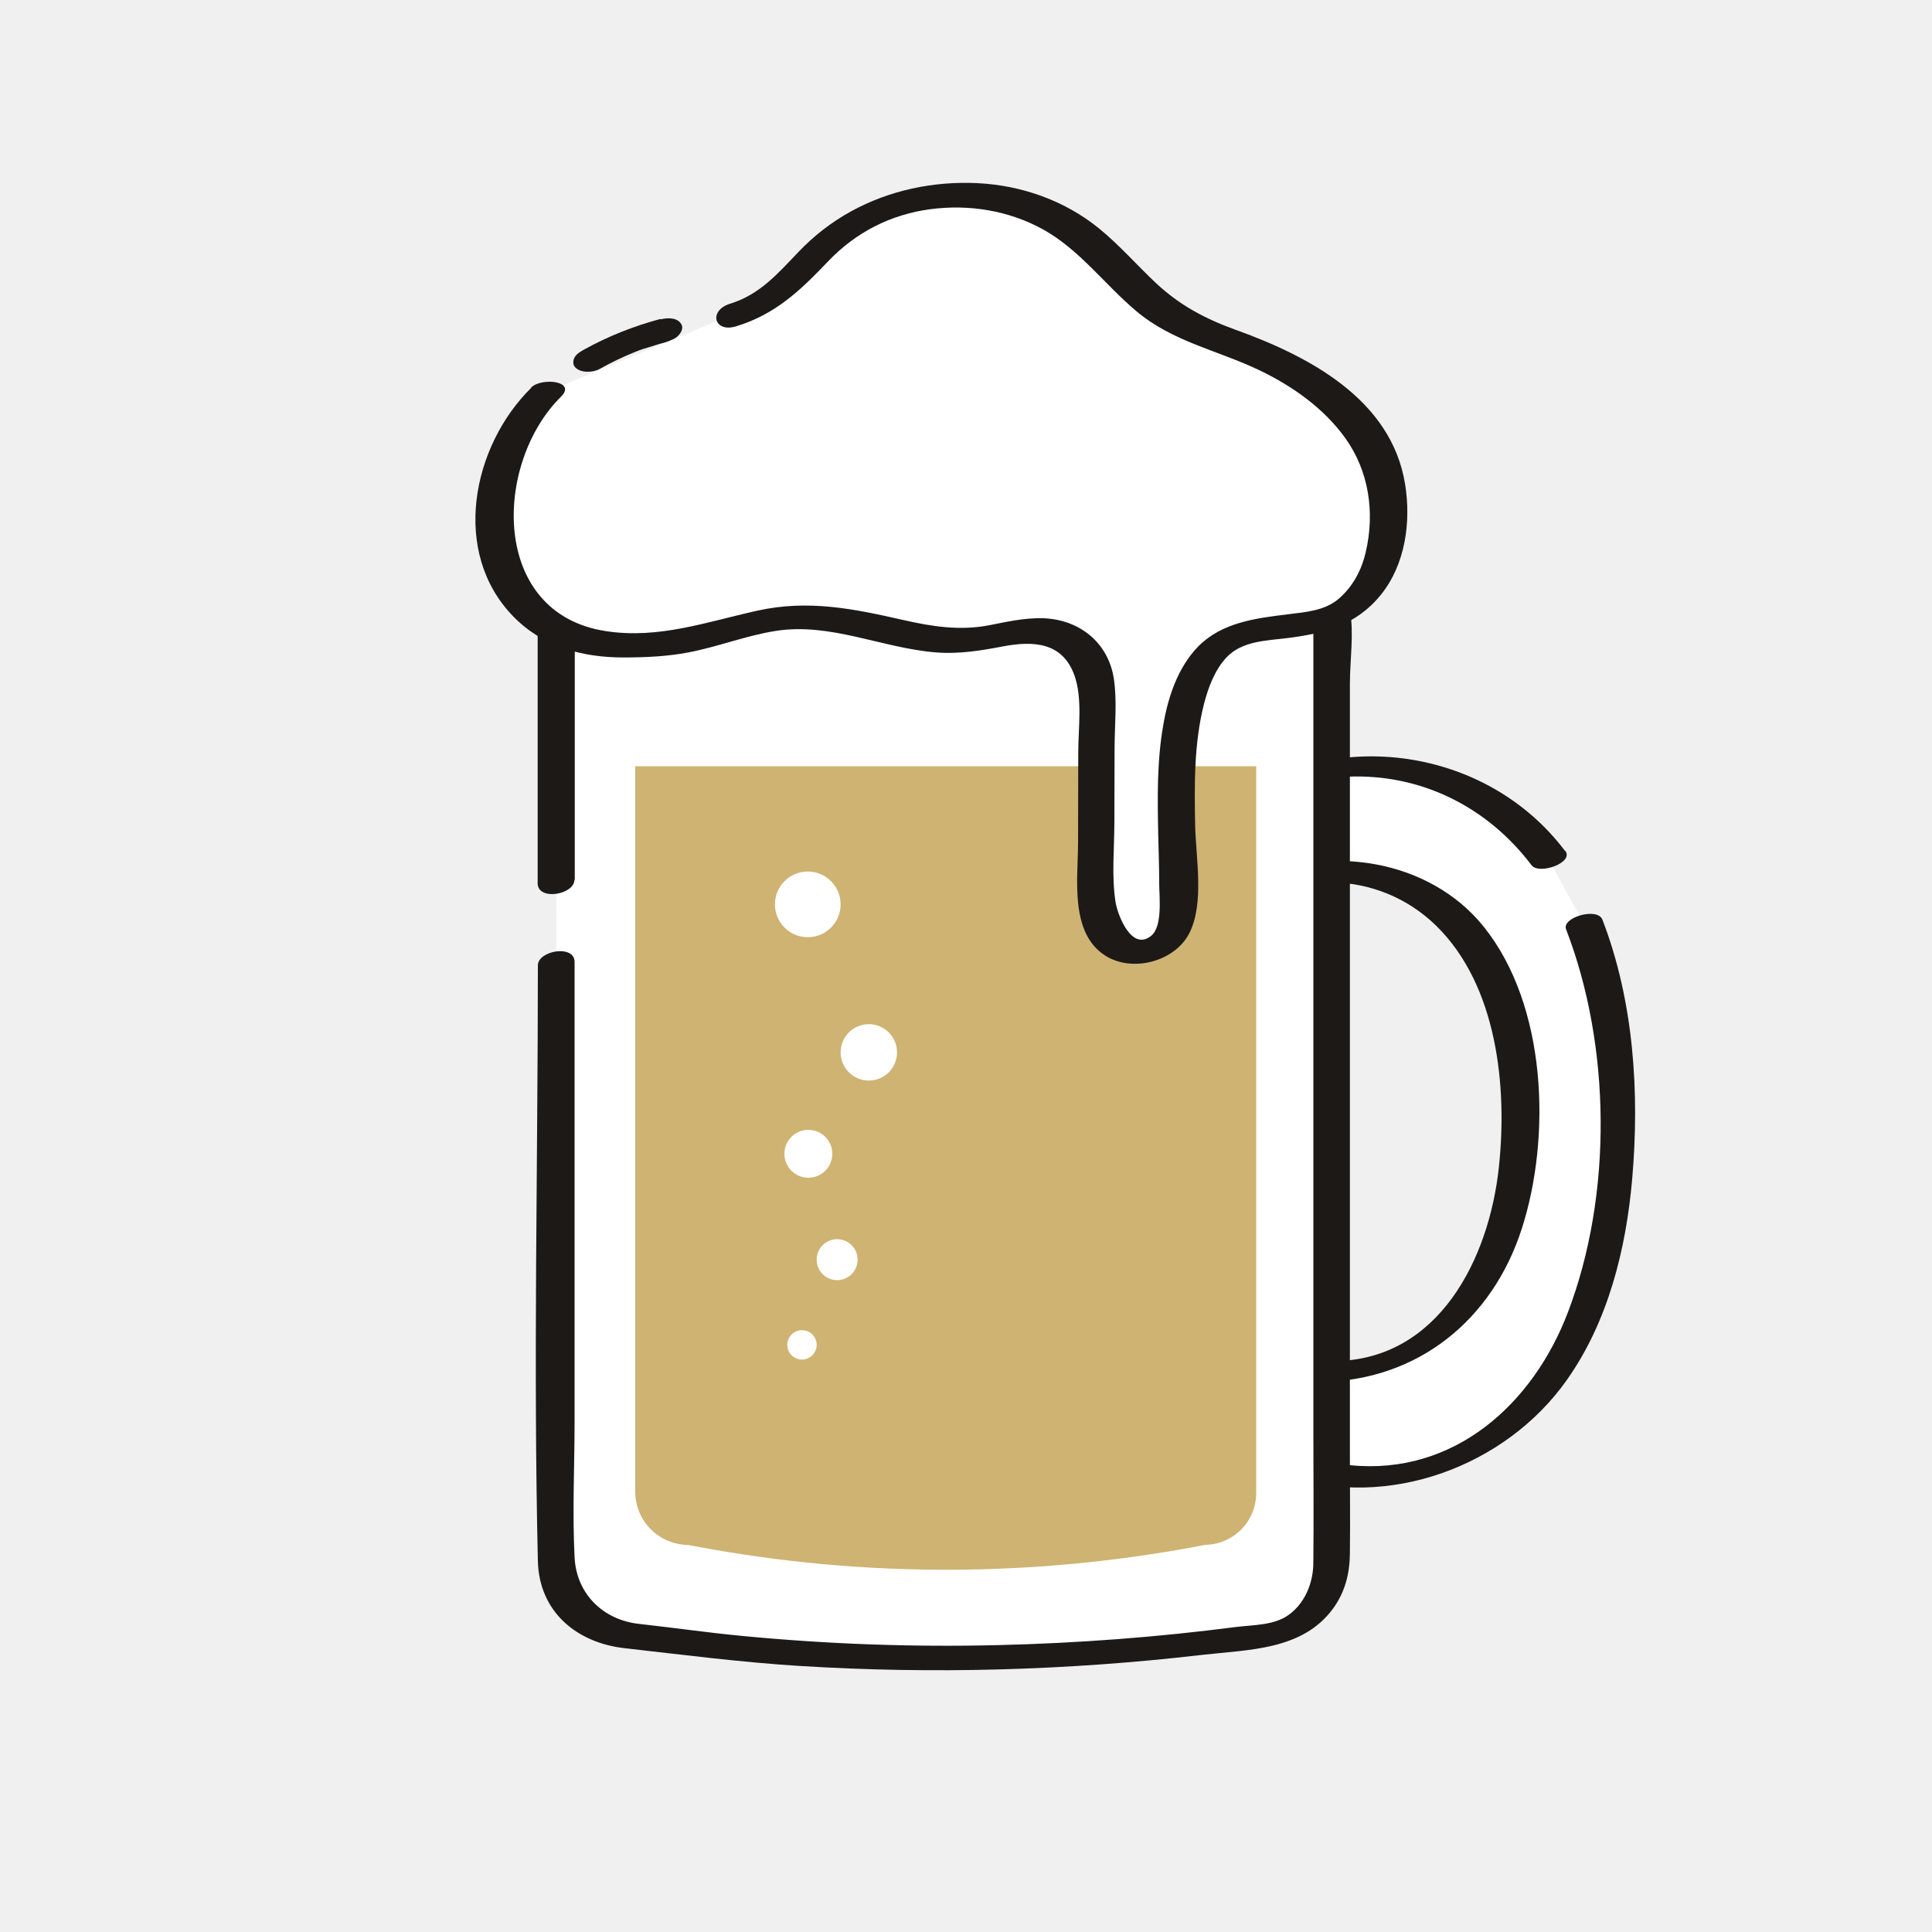
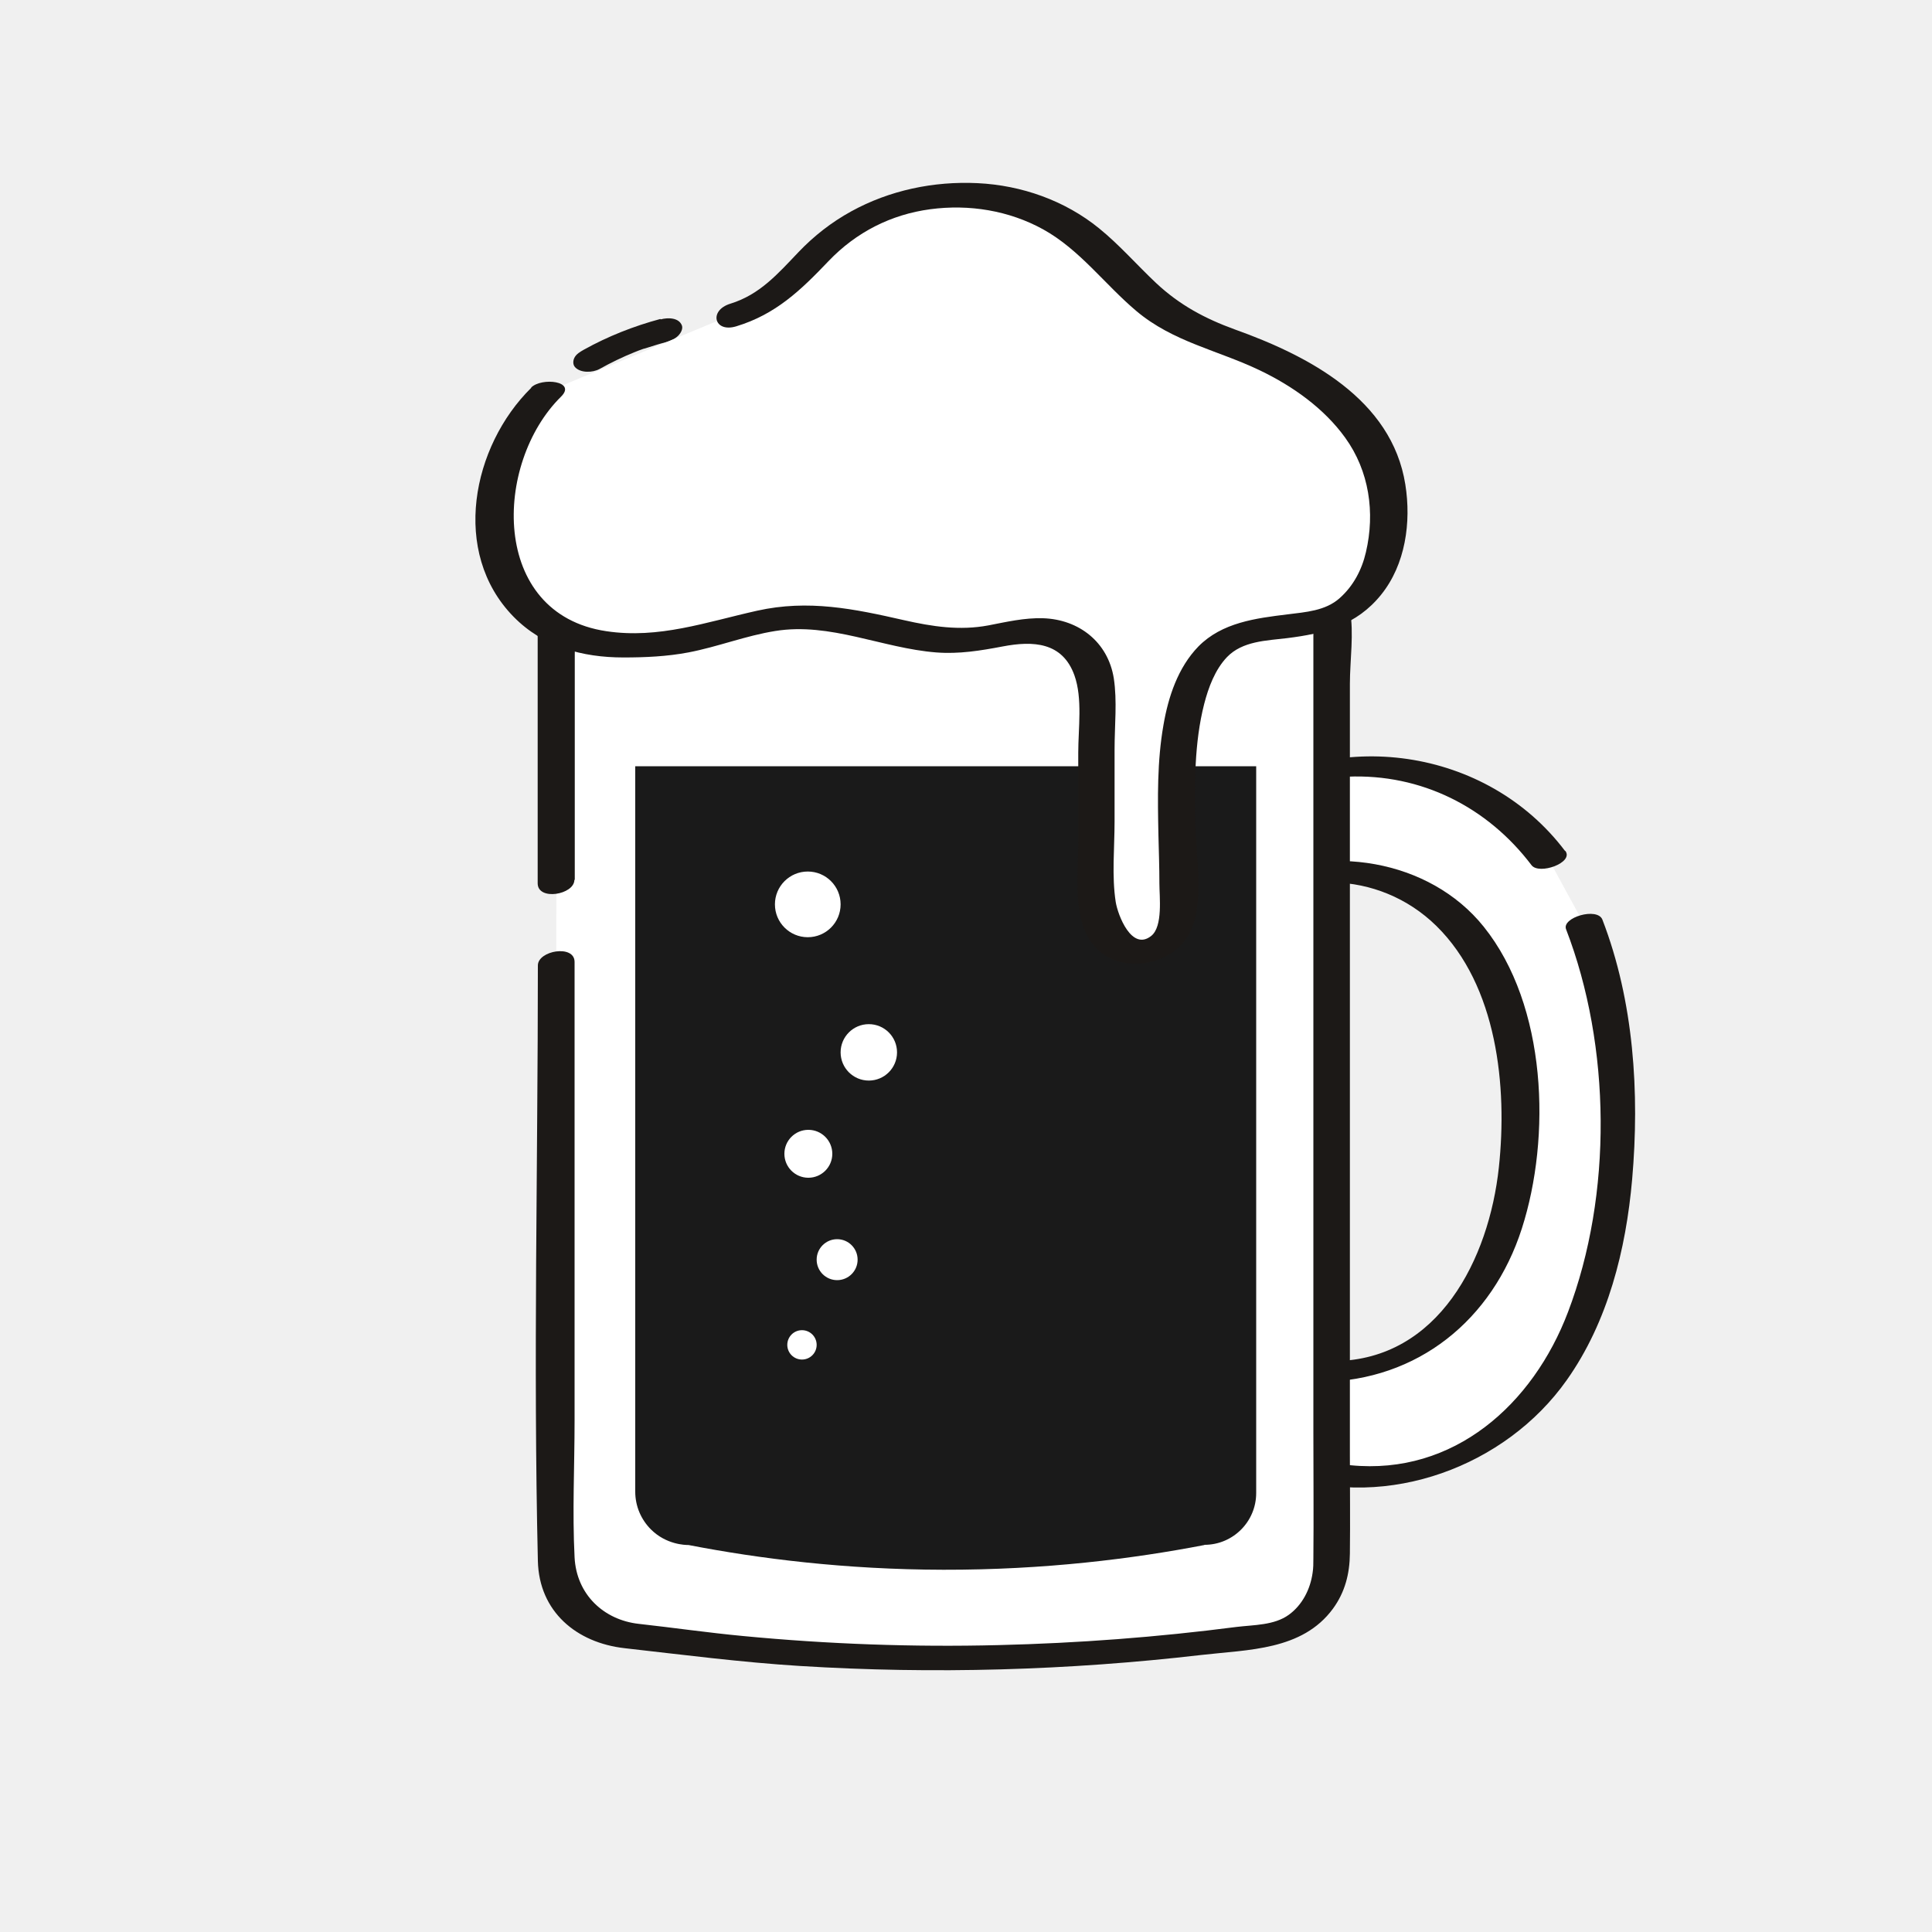
- <svg xmlns="http://www.w3.org/2000/svg" id="_レイヤー_1" data-name="レイヤー_1" version="1.1" viewBox="0 0 100 100">
+ <svg xmlns="http://www.w3.org/2000/svg" id="_レイヤー_1" version="1.1" viewBox="0 0 100 100">
  <defs>
    <style>
      .st0 {
-         fill: #ceb372;
+         fill: #1c1917;
      }

      .st1 {
-         fill: #1c1917;
+         fill: #fff;
      }

      .st2 {
-         fill: #fff;
+         fill: #1a1a1a;
      }
    </style>
  </defs>
-   <path class="st2" d="M80.13,44.42c-2.29-3.12-5.61-4.76-9.74-4.76-7.33,0-13.28,8.23-13.28,18.38,0,10.15,5.94,18.38,13.28,18.38,8.27,0,13.28-6.94,13.28-18.38,0-4.03-.58-7.44-1.67-10.19M68.74,70.99c-5.47,0-9.91-5.79-9.91-12.94s4.44-12.94,9.91-12.94c6.4,0,9.91,4.88,9.91,12.94s-3.87,12.94-9.91,12.94Z" />
-   <path class="st1" d="M81.01,44.05c-4.04-5.36-11.9-6.48-17.35-2.58-5.8,4.15-7.94,11.99-7.41,18.81.5,6.42,3.75,13.9,10.31,16.11,5.27,1.77,11.37-.48,14.53-4.95,2.14-3.02,3.07-6.76,3.39-10.4.39-4.48.09-9.21-1.54-13.44-.26-.66-2.12-.11-1.88.5,2.33,6.04,2.41,13.74.1,19.81-1.81,4.77-5.9,8.46-11.26,7.93-5.98-.59-9.75-6.66-11.09-11.96-1.61-6.33-.73-13.77,3.27-19.08,1.84-2.44,4.51-4.47,7.67-4.6,3.81-.16,7.24,1.57,9.52,4.58.39.52,2.21-.13,1.75-.74h0Z" />
-   <path class="st1" d="M69.1,70.45c-4.73-.09-7.85-4.54-8.87-8.74-1.14-4.71-.21-10.48,3.41-13.95,3-2.87,7.74-2.74,10.7.16,3.16,3.1,3.69,8.33,3.24,12.51-.51,4.73-3.11,9.94-8.48,10.02-.36,0-1.09.12-1.24.52s.12.57.51.56c5.02-.07,8.88-3.21,10.4-7.94s1.31-11.53-1.97-15.62c-2.82-3.52-8.15-4.33-12.1-2.35-5,2.52-7.14,8.52-6.78,13.83.39,5.74,4.13,11.95,10.45,12.07.72.01,2-1.06.73-1.08Z" />
-   <path class="st2" d="M28.8,45.63v-14.02c0-.08.06-.14.14-.14h39.84c.08,0,.14.06.14.14v49.21c0,2.13-1.73,3.86-3.86,3.86-4.58.65-10.05,1.11-15.9,1.13-6.21.02-11.59-.46-16.39-1.13-.27,0-1.68-.03-2.81-1.17-.72-.72-1.17-1.72-1.17-2.81v-30.82" />
-   <path class="st1" d="M29.75,45.54c0-3.9,0-7.79,0-11.69,0-.64.15-1.51,0-2.13-.14-.56-1.7.27-.9.38.98.13,2.07,0,3.06,0h28.14c1.99,0,3.99,0,5.98,0h1.78c.17,0,.71.08.53,0l-.39-.34c.05.11.03.89.03,1.22v3.49c0,3.8,0,7.59,0,11.39,0,8.76,0,17.52,0,26.28,0,2.17.02,4.35,0,6.52,0,.25,0,.5-.04.75-.12.85-.53,1.66-1.23,2.17-.76.55-1.81.52-2.71.63-4.09.53-8.2.84-12.32.94-4.41.11-8.83-.05-13.22-.47-1.8-.17-3.6-.43-5.4-.63s-3.22-1.51-3.32-3.44c-.12-2.35,0-4.73,0-7.08,0-7.75,0-15.49,0-23.24v-.5c0-.92-1.9-.59-1.9.18,0,10.27-.24,20.56,0,30.82.06,2.63,2,4.24,4.49,4.52,3.02.34,6.03.73,9.07.92,6.93.43,13.9.23,20.79-.57,2.42-.28,5.21-.23,6.8-2.39.63-.86.87-1.82.88-2.86.02-1.7,0-3.39,0-5.09,0-13.31,0-26.61,0-39.92,0-1.21.22-2.64,0-3.84-.2-1.11-2.14-.73-2.99-.73-6.48,0-12.95,0-19.43,0h-17.32c-.43,0-.94-.06-1.36.05-1.15.29-.94,1.21-.94,2.12,0,3.4,0,6.8,0,10.2,0,.84,0,1.68,0,2.52,0,.92,1.9.59,1.9-.18h0Z" />
-   <path class="st0" d="M62.34,79.97c-3.68.71-8.26,1.29-13.51,1.28-5.11-.01-9.57-.58-13.19-1.28-.18,0-1.16-.02-1.95-.81-.5-.5-.81-1.19-.81-1.95v-37.55s32.14,0,32.14,0v37.62c0,1.48-1.2,2.68-2.68,2.68Z" />
-   <path class="st2" d="M34.33,17.1c-1.23.33-2.52.83-3.72,1.51" />
-   <path class="st1" d="M34.18,16.51c-1.38.37-2.72.9-3.96,1.59-.19.11-.39.22-.49.42-.07.14-.09.34.03.48.29.32.92.29,1.27.1.59-.33,1.19-.62,1.81-.87.15-.06.3-.12.45-.17.1-.04.09-.03-.05.02.04-.02.08-.03.13-.04.06-.02.13-.04.19-.06.31-.1.63-.2.95-.28.22-.06.46-.18.62-.35.11-.12.22-.32.17-.49-.15-.43-.74-.43-1.1-.33h0Z" />
-   <path class="st2" d="M28.27,20.3c-.74.7-1.36,1.49-1.78,2.38-1.48,3.13-1.38,6.99,1.5,9.35,1.95,1.48,3.68,1.44,6.16,1.32,2.48-.12,4.89-1.42,7.37-1.43,3.15-.02,6.29,1.74,9.37,1.13,1.84-.36,3.45-.8,4.7.25.64.54,1.12,1.56,1.13,2.39.04,3.42-.03,7.15,0,10.58.02,1.72.93,3.26,2.62,2.94,1.2-.23,1.54-1.23,1.58-2.45.12-3.85-.83-10.49,1.95-13.16,1.81-1.74,5.49-.59,7.22-2.41.82-.86,1.38-1.54,1.65-3.31.68-4.44-2.01-7.19-5.45-9.03-1.76-.94-3.81-1.29-5.52-2.33-1.9-1.16-3.2-3.07-4.97-4.43-4.01-3.07-10.33-2.52-13.75,1.19-1.16,1.26-2.11,2.36-3.74,2.89-.13.04-.27.09-.41.12" />
-   <path class="st1" d="M27.5,20.07c-3.07,3.02-4.18,8.52-.92,11.85,1.53,1.56,3.56,2.11,5.69,2.11,1.12,0,2.25-.05,3.36-.26,1.52-.29,2.98-.87,4.5-1.11,2.84-.46,5.53.89,8.33,1.11,1.18.09,2.28-.09,3.44-.31,1.57-.3,3.09-.23,3.71,1.49.43,1.2.2,2.75.2,4.01,0,1.55-.01,3.1-.01,4.65,0,1.85-.45,4.68,1.42,5.86,1.4.88,3.59.3,4.34-1.17.79-1.56.33-3.92.3-5.61-.04-2.08-.06-4.23.46-6.26.22-.85.56-1.77,1.18-2.42.8-.83,2.03-.85,3.11-.98,1.93-.24,3.59-.67,4.86-2.24s1.57-3.76,1.26-5.71c-.7-4.43-5.03-6.67-8.83-8.03-1.54-.56-2.85-1.26-4.06-2.39-1-.94-1.9-1.98-2.96-2.84-1.77-1.44-4.01-2.23-6.29-2.34s-4.56.37-6.54,1.46c-1.02.56-1.93,1.27-2.73,2.11-1.07,1.12-2,2.2-3.53,2.67-1.13.35-.84,1.52.31,1.17,2.04-.62,3.33-1.86,4.77-3.37s3.25-2.42,5.27-2.69,4.08.07,5.84,1.04c1.9,1.05,3.19,2.85,4.83,4.23,1.9,1.6,4.2,2.02,6.39,3.07,1.69.81,3.32,1.96,4.42,3.49,1.24,1.72,1.55,3.87,1.07,5.92-.21.91-.65,1.75-1.36,2.38-.74.66-1.76.72-2.7.84-1.64.2-3.39.42-4.61,1.66-1.06,1.09-1.56,2.61-1.81,4.07-.33,1.87-.3,3.79-.26,5.68.02.84.05,1.68.05,2.52,0,.68.19,2.22-.42,2.71-1.01.81-1.73-1.07-1.84-1.75-.21-1.34-.06-2.81-.06-4.17,0-1.24.01-2.48.01-3.73s.14-2.5-.04-3.68c-.3-1.88-1.81-3.05-3.66-3.11-.96-.03-1.9.19-2.83.37-1.49.28-2.91.06-4.37-.27-2.59-.59-4.95-1.08-7.6-.49s-5.09,1.47-7.81,1.06c-6.03-.9-5.84-8.69-2.34-12.14.82-.81-1.01-1.01-1.55-.47h0Z" />
-   <circle class="st2" cx="41.81" cy="46.81" r="1.7" />
-   <circle class="st2" cx="44.97" cy="54.47" r="1.46" />
-   <circle class="st2" cx="41.84" cy="59.72" r="1.24" />
-   <circle class="st2" cx="43.33" cy="65.2" r="1.06" />
-   <circle class="st2" cx="41.51" cy="69.61" r=".76" />
+   <path class="st1" d="M80.13,44.42c-2.29-3.12-5.61-4.76-9.74-4.76-7.33,0-13.28,8.23-13.28,18.38s5.94,18.38,13.28,18.38c8.27,0,13.28-6.94,13.28-18.38,0-4.03-.58-7.44-1.67-10.19M68.74,70.99c-5.47,0-9.91-5.79-9.91-12.94s4.44-12.94,9.91-12.94c6.4,0,9.91,4.88,9.91,12.94s-3.87,12.94-9.91,12.94Z" />
+   <path class="st0" d="M81.01,44.05c-4.04-5.36-11.9-6.48-17.35-2.58-5.8,4.15-7.94,11.99-7.41,18.81.5,6.42,3.75,13.9,10.31,16.11,5.27,1.77,11.37-.48,14.53-4.95,2.14-3.02,3.07-6.76,3.39-10.4.39-4.48.09-9.21-1.54-13.44-.26-.66-2.12-.11-1.88.5,2.33,6.04,2.41,13.74.1,19.81-1.81,4.77-5.9,8.46-11.26,7.93-5.98-.59-9.75-6.66-11.09-11.96-1.61-6.33-.73-13.77,3.27-19.08,1.84-2.44,4.51-4.47,7.67-4.6,3.81-.16,7.24,1.57,9.52,4.58.39.52,2.21-.13,1.75-.74h-.01Z" />
+   <path class="st0" d="M69.1,70.45c-4.73-.09-7.85-4.54-8.87-8.74-1.14-4.71-.21-10.48,3.41-13.95,3-2.87,7.74-2.74,10.7.16,3.16,3.1,3.69,8.33,3.24,12.51-.51,4.73-3.11,9.94-8.48,10.02-.36,0-1.09.12-1.24.52s.12.57.51.56c5.02-.07,8.88-3.21,10.4-7.94s1.31-11.53-1.97-15.62c-2.82-3.52-8.15-4.33-12.1-2.35-5,2.52-7.14,8.52-6.78,13.83.39,5.74,4.13,11.95,10.45,12.07.72.01,2-1.06.73-1.08h0Z" />
+   <path class="st1" d="M28.8,45.63v-14.02c0-.08.06-.14.14-.14h39.84c.08,0,.14.06.14.14v49.21c0,2.13-1.73,3.86-3.86,3.86-4.58.65-10.05,1.11-15.9,1.13-6.21.02-11.59-.46-16.39-1.13-.27,0-1.68-.03-2.81-1.17-.72-.72-1.17-1.72-1.17-2.81v-30.82" />
+   <path class="st0" d="M29.75,45.54v-11.69c0-.64.15-1.51,0-2.13-.14-.56-1.7.27-.9.38.98.13,2.07,0,3.06,0h35.9c.17,0,.71.08.53,0l-.39-.34c.05.11.03.89.03,1.22v41.16c0,2.17.02,4.35,0,6.52,0,.25,0,.5-.04.75-.12.85-.53,1.66-1.23,2.17-.76.55-1.81.52-2.71.63-4.09.53-8.2.84-12.32.94-4.41.11-8.83-.05-13.22-.47-1.8-.17-3.6-.43-5.4-.63s-3.22-1.51-3.32-3.44c-.12-2.35,0-4.73,0-7.08v-23.74c0-.92-1.9-.59-1.9.18,0,10.27-.24,20.56,0,30.82.06,2.63,2,4.24,4.49,4.52,3.02.34,6.03.73,9.07.92,6.93.43,13.9.23,20.79-.57,2.42-.28,5.21-.23,6.8-2.39.63-.86.87-1.82.88-2.86.02-1.7,0-3.39,0-5.09v-39.92c0-1.21.22-2.64,0-3.84-.2-1.11-2.14-.73-2.99-.73H30.13c-.43,0-.94-.06-1.36.05-1.15.29-.94,1.21-.94,2.12v12.72c0,.92,1.9.59,1.9-.18h.02Z" />
+   <path class="st2" d="M62.34,79.97c-3.68.71-8.26,1.29-13.51,1.28-5.11-.01-9.57-.58-13.19-1.28-.18,0-1.16-.02-1.95-.81-.5-.5-.81-1.19-.81-1.95v-37.55h32.14v37.62c0,1.48-1.2,2.68-2.68,2.68h0Z" />
+   <path class="st1" d="M34.33,17.1c-1.23.33-2.52.83-3.72,1.51" />
+   <path class="st0" d="M34.18,16.51c-1.38.37-2.72.9-3.96,1.59-.19.11-.39.22-.49.42-.07.14-.09.34.03.48.29.32.92.29,1.27.1.59-.33,1.19-.62,1.81-.87.15-.06.3-.12.45-.17.1-.04.09-.03-.05.02.04-.02.08-.03.13-.04.06-.02.13-.04.19-.06.31-.1.63-.2.95-.28.22-.06.46-.18.62-.35.11-.12.22-.32.17-.49-.15-.43-.74-.43-1.1-.33h0l-.02-.02Z" />
+   <path class="st1" d="M28.27,20.3c-.74.7-1.36,1.49-1.78,2.38-1.48,3.13-1.38,6.99,1.5,9.35,1.95,1.48,3.68,1.44,6.16,1.32,2.48-.12,4.89-1.42,7.37-1.43,3.15-.02,6.29,1.74,9.37,1.13,1.84-.36,3.45-.8,4.7.25.64.54,1.12,1.56,1.13,2.39.04,3.42-.03,7.15,0,10.58.02,1.72.93,3.26,2.62,2.94,1.2-.23,1.54-1.23,1.58-2.45.12-3.85-.83-10.49,1.95-13.16,1.81-1.74,5.49-.59,7.22-2.41.82-.86,1.38-1.54,1.65-3.31.68-4.44-2.01-7.19-5.45-9.03-1.76-.94-3.81-1.29-5.52-2.33-1.9-1.16-3.2-3.07-4.97-4.43-4.01-3.07-10.33-2.52-13.75,1.19-1.16,1.26-2.11,2.36-3.74,2.89-.13.04-.27.09-.41.12" />
+   <path class="st0" d="M27.5,20.07c-3.07,3.02-4.18,8.52-.92,11.85,1.53,1.56,3.56,2.11,5.69,2.11,1.12,0,2.25-.05,3.36-.26,1.52-.29,2.98-.87,4.5-1.11,2.84-.46,5.53.89,8.33,1.11,1.18.09,2.28-.09,3.44-.31,1.57-.3,3.09-.23,3.71,1.49.43,1.2.2,2.75.2,4.01,0,1.55,0,3.1,0,4.65,0,1.85-.45,4.68,1.42,5.86,1.4.88,3.59.3,4.34-1.17.79-1.56.33-3.92.3-5.61-.04-2.08-.06-4.23.46-6.26.22-.85.56-1.77,1.18-2.42.8-.83,2.03-.85,3.11-.98,1.93-.24,3.59-.67,4.86-2.24s1.57-3.76,1.26-5.71c-.7-4.43-5.03-6.67-8.83-8.03-1.54-.56-2.85-1.26-4.06-2.39-1-.94-1.9-1.98-2.96-2.84-1.77-1.44-4.01-2.23-6.29-2.34s-4.56.37-6.54,1.46c-1.02.56-1.93,1.27-2.73,2.11-1.07,1.12-2,2.2-3.53,2.67-1.13.35-.84,1.52.31,1.17,2.04-.62,3.33-1.86,4.77-3.37s3.25-2.42,5.27-2.69,4.08.07,5.84,1.04c1.9,1.05,3.19,2.85,4.83,4.23,1.9,1.6,4.2,2.02,6.39,3.07,1.69.81,3.32,1.96,4.42,3.49,1.24,1.72,1.55,3.87,1.07,5.92-.21.91-.65,1.75-1.36,2.38-.74.66-1.76.72-2.7.84-1.64.2-3.39.42-4.61,1.66-1.06,1.09-1.56,2.61-1.81,4.07-.33,1.87-.3,3.79-.26,5.68.02.84.05,1.68.05,2.52,0,.68.19,2.22-.42,2.71-1.01.81-1.73-1.07-1.84-1.75-.21-1.34-.06-2.81-.06-4.17,0-1.24,0-2.48,0-3.73s.14-2.5-.04-3.68c-.3-1.88-1.81-3.05-3.66-3.11-.96-.03-1.9.19-2.83.37-1.49.28-2.91.06-4.37-.27-2.59-.59-4.95-1.08-7.6-.49-2.65.59-5.09,1.47-7.81,1.06-6.03-.9-5.84-8.69-2.34-12.14.82-.81-1.01-1.01-1.55-.47h.01Z" />
+   <circle class="st1" cx="41.81" cy="46.81" r="1.7" />
+   <circle class="st1" cx="44.97" cy="54.47" r="1.46" />
+   <circle class="st1" cx="41.84" cy="59.72" r="1.24" />
+   <circle class="st1" cx="43.33" cy="65.2" r="1.06" />
+   <circle class="st1" cx="41.51" cy="69.61" r=".76" />
</svg>
